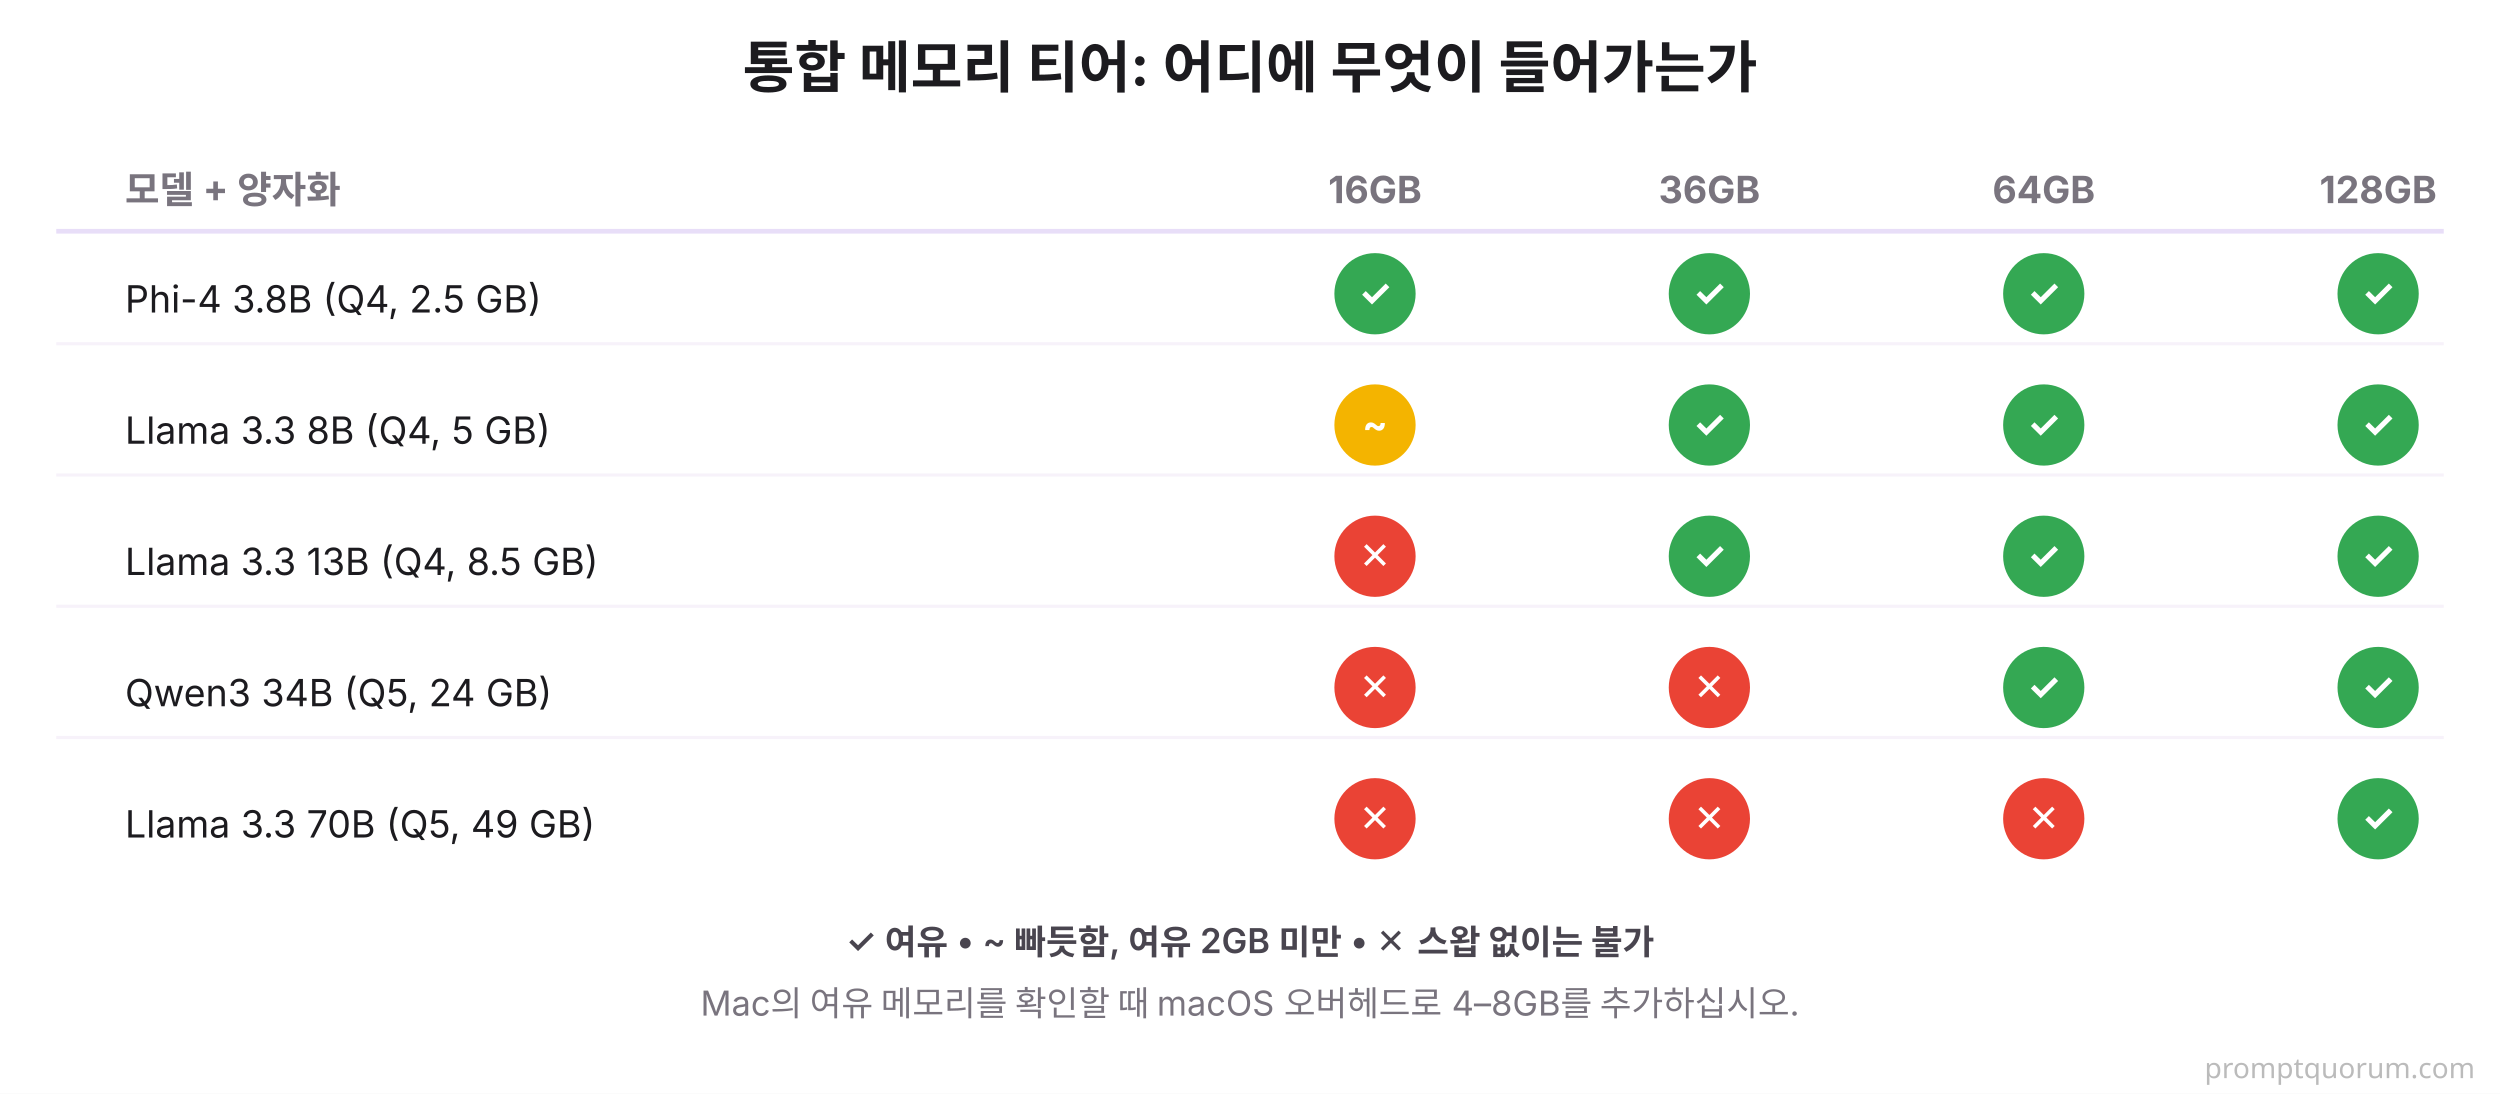
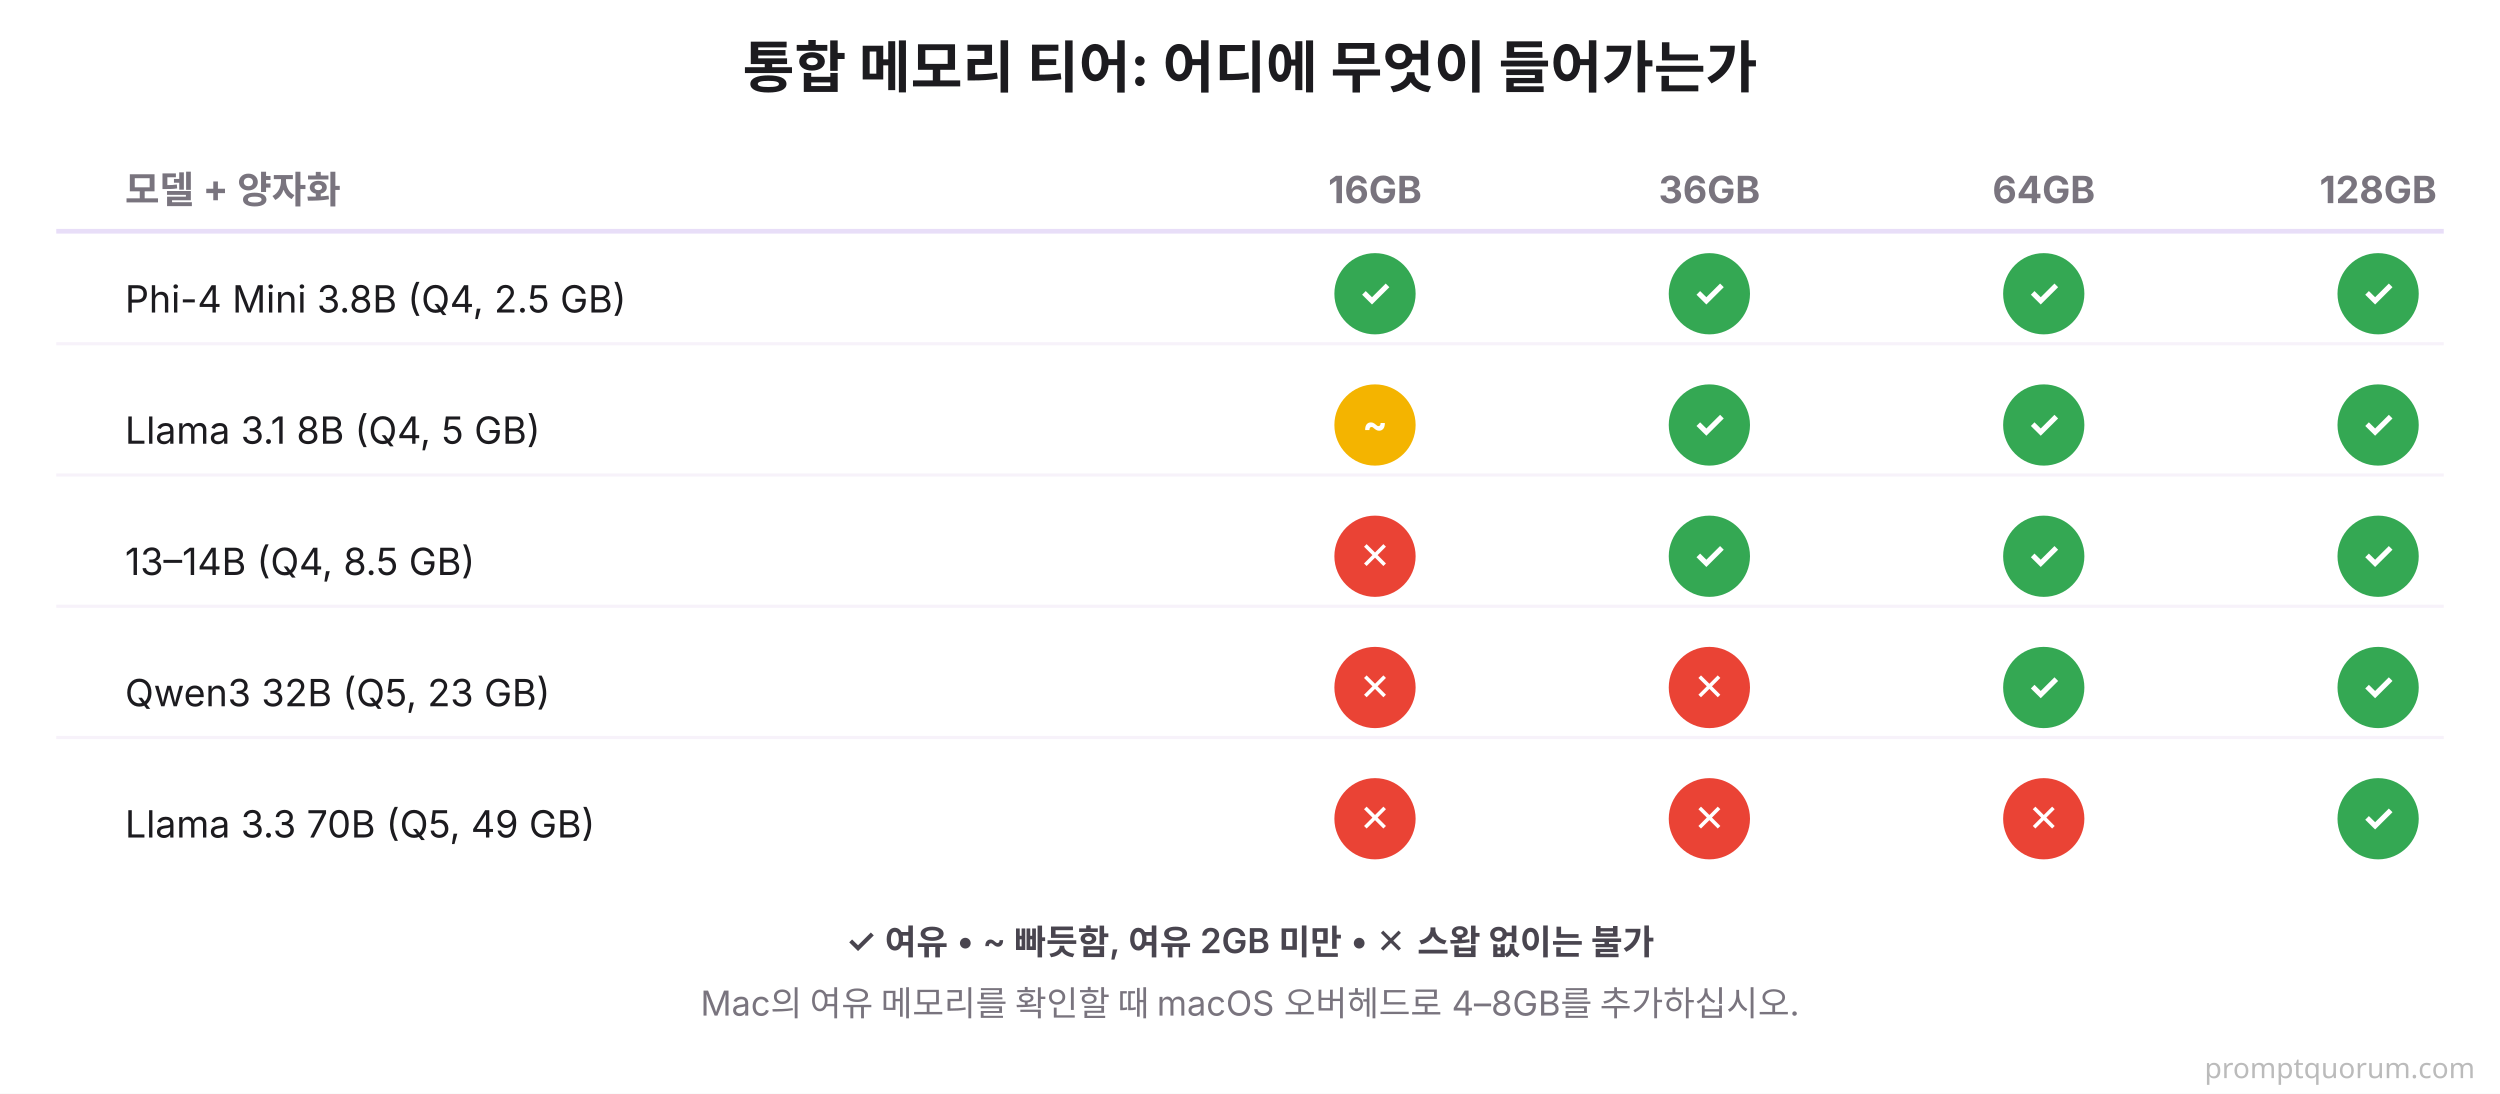
<svg xmlns="http://www.w3.org/2000/svg" viewBox="0 0 800 350" font-family="system-ui, -apple-system, sans-serif">
  <rect width="800" height="350" fill="#FFFFFF" />
  <text x="400" y="28" font-size="18" font-weight="700" fill="#1C1B1F" text-anchor="middle">통합 메모리 티어: 어디에 무엇이 들어가는가</text>
  <text x="40" y="65" font-size="12" font-weight="700" fill="#79747E">모델 + 양자화</text>
  <text x="440" y="65" font-size="12" font-weight="700" fill="#79747E" text-anchor="middle">16GB</text>
  <text x="547" y="65" font-size="12" font-weight="700" fill="#79747E" text-anchor="middle">36GB</text>
  <text x="654" y="65" font-size="12" font-weight="700" fill="#79747E" text-anchor="middle">64GB</text>
  <text x="761" y="65" font-size="12" font-weight="700" fill="#79747E" text-anchor="middle">128GB</text>
  <line x1="18" y1="74" x2="782" y2="74" stroke="#E8DEF8" stroke-width="1.5" />
-   <text x="40" y="100" font-size="12" fill="#1C1B1F">Phi-4 3.8B (Q4, 2.5 GB)</text>
+   <text x="40" y="100" font-size="12" fill="#1C1B1F">Phi-4 Mini 3.8B (Q4, 2.5 GB)</text>
  <circle cx="440" cy="94" r="13" fill="#34A853" />
  <text x="440" y="98" font-size="12" font-weight="700" fill="#FFFFFF" text-anchor="middle">✓</text>
  <circle cx="547" cy="94" r="13" fill="#34A853" />
  <text x="547" y="98" font-size="12" font-weight="700" fill="#FFFFFF" text-anchor="middle">✓</text>
  <circle cx="654" cy="94" r="13" fill="#34A853" />
  <text x="654" y="98" font-size="12" font-weight="700" fill="#FFFFFF" text-anchor="middle">✓</text>
  <circle cx="761" cy="94" r="13" fill="#34A853" />
  <text x="761" y="98" font-size="12" font-weight="700" fill="#FFFFFF" text-anchor="middle">✓</text>
  <line x1="18" y1="110" x2="782" y2="110" stroke="#F7F2FA" stroke-width="1" />
-   <text x="40" y="142" font-size="12" fill="#1C1B1F">Llama 3.3 8B (Q4, 5 GB)</text>
+   <text x="40" y="142" font-size="12" fill="#1C1B1F">Llama 3.1 8B (Q4, 5 GB)</text>
  <circle cx="440" cy="136" r="13" fill="#F4B400" />
  <text x="440" y="140" font-size="12" font-weight="700" fill="#FFFFFF" text-anchor="middle">~</text>
  <circle cx="547" cy="136" r="13" fill="#34A853" />
  <text x="547" y="140" font-size="12" font-weight="700" fill="#FFFFFF" text-anchor="middle">✓</text>
  <circle cx="654" cy="136" r="13" fill="#34A853" />
  <text x="654" y="140" font-size="12" font-weight="700" fill="#FFFFFF" text-anchor="middle">✓</text>
  <circle cx="761" cy="136" r="13" fill="#34A853" />
  <text x="761" y="140" font-size="12" font-weight="700" fill="#FFFFFF" text-anchor="middle">✓</text>
  <line x1="18" y1="152" x2="782" y2="152" stroke="#F7F2FA" stroke-width="1" />
-   <text x="40" y="184" font-size="12" fill="#1C1B1F">Llama 3.3 13B (Q4, 8.5 GB)</text>
+   <text x="40" y="184" font-size="12" fill="#1C1B1F">13–14B (Q4, 8.5 GB)</text>
  <circle cx="440" cy="178" r="13" fill="#EA4335" />
  <text x="440" y="182" font-size="12" font-weight="700" fill="#FFFFFF" text-anchor="middle">✕</text>
  <circle cx="547" cy="178" r="13" fill="#34A853" />
  <text x="547" y="182" font-size="12" font-weight="700" fill="#FFFFFF" text-anchor="middle">✓</text>
  <circle cx="654" cy="178" r="13" fill="#34A853" />
  <text x="654" y="182" font-size="12" font-weight="700" fill="#FFFFFF" text-anchor="middle">✓</text>
  <circle cx="761" cy="178" r="13" fill="#34A853" />
  <text x="761" y="182" font-size="12" font-weight="700" fill="#FFFFFF" text-anchor="middle">✓</text>
  <line x1="18" y1="194" x2="782" y2="194" stroke="#F7F2FA" stroke-width="1" />
-   <text x="40" y="226" font-size="12" fill="#1C1B1F">Qwen3 34B (Q5, 24 GB)</text>
+   <text x="40" y="226" font-size="12" fill="#1C1B1F">Qwen3 32B (Q5, 23 GB)</text>
  <circle cx="440" cy="220" r="13" fill="#EA4335" />
  <text x="440" y="224" font-size="12" font-weight="700" fill="#FFFFFF" text-anchor="middle">✕</text>
  <circle cx="547" cy="220" r="13" fill="#EA4335" />
  <text x="547" y="224" font-size="12" font-weight="700" fill="#FFFFFF" text-anchor="middle">✕</text>
  <circle cx="654" cy="220" r="13" fill="#34A853" />
  <text x="654" y="224" font-size="12" font-weight="700" fill="#FFFFFF" text-anchor="middle">✓</text>
  <circle cx="761" cy="220" r="13" fill="#34A853" />
  <text x="761" y="224" font-size="12" font-weight="700" fill="#FFFFFF" text-anchor="middle">✓</text>
  <line x1="18" y1="236" x2="782" y2="236" stroke="#F7F2FA" stroke-width="1" />
  <text x="40" y="268" font-size="12" fill="#1C1B1F">Llama 3.3 70B (Q5, 49 GB)</text>
  <circle cx="440" cy="262" r="13" fill="#EA4335" />
  <text x="440" y="266" font-size="12" font-weight="700" fill="#FFFFFF" text-anchor="middle">✕</text>
  <circle cx="547" cy="262" r="13" fill="#EA4335" />
  <text x="547" y="266" font-size="12" font-weight="700" fill="#FFFFFF" text-anchor="middle">✕</text>
  <circle cx="654" cy="262" r="13" fill="#EA4335" />
  <text x="654" y="266" font-size="12" font-weight="700" fill="#FFFFFF" text-anchor="middle">✕</text>
  <circle cx="761" cy="262" r="13" fill="#34A853" />
  <text x="761" y="266" font-size="12" font-weight="700" fill="#FFFFFF" text-anchor="middle">✓</text>
  <text x="400" y="305" font-size="11" font-weight="600" fill="#49454F" text-anchor="middle">✓ 여유 • ~ 빠듯함, 여유 2GB 미만 • ✕ 스왑 없이는 불가</text>
  <text x="400" y="325" font-size="11" fill="#79747E" text-anchor="middle">Mac의 여유 메모리를 확인할 때 macOS 오버헤드로 4–8GB를 추가하십시오.</text>
  <text x="792" y="345" font-family="system-ui,sans-serif" font-size="9" fill="#BBBBBB" text-anchor="end">promptquorum.com</text>
</svg>
